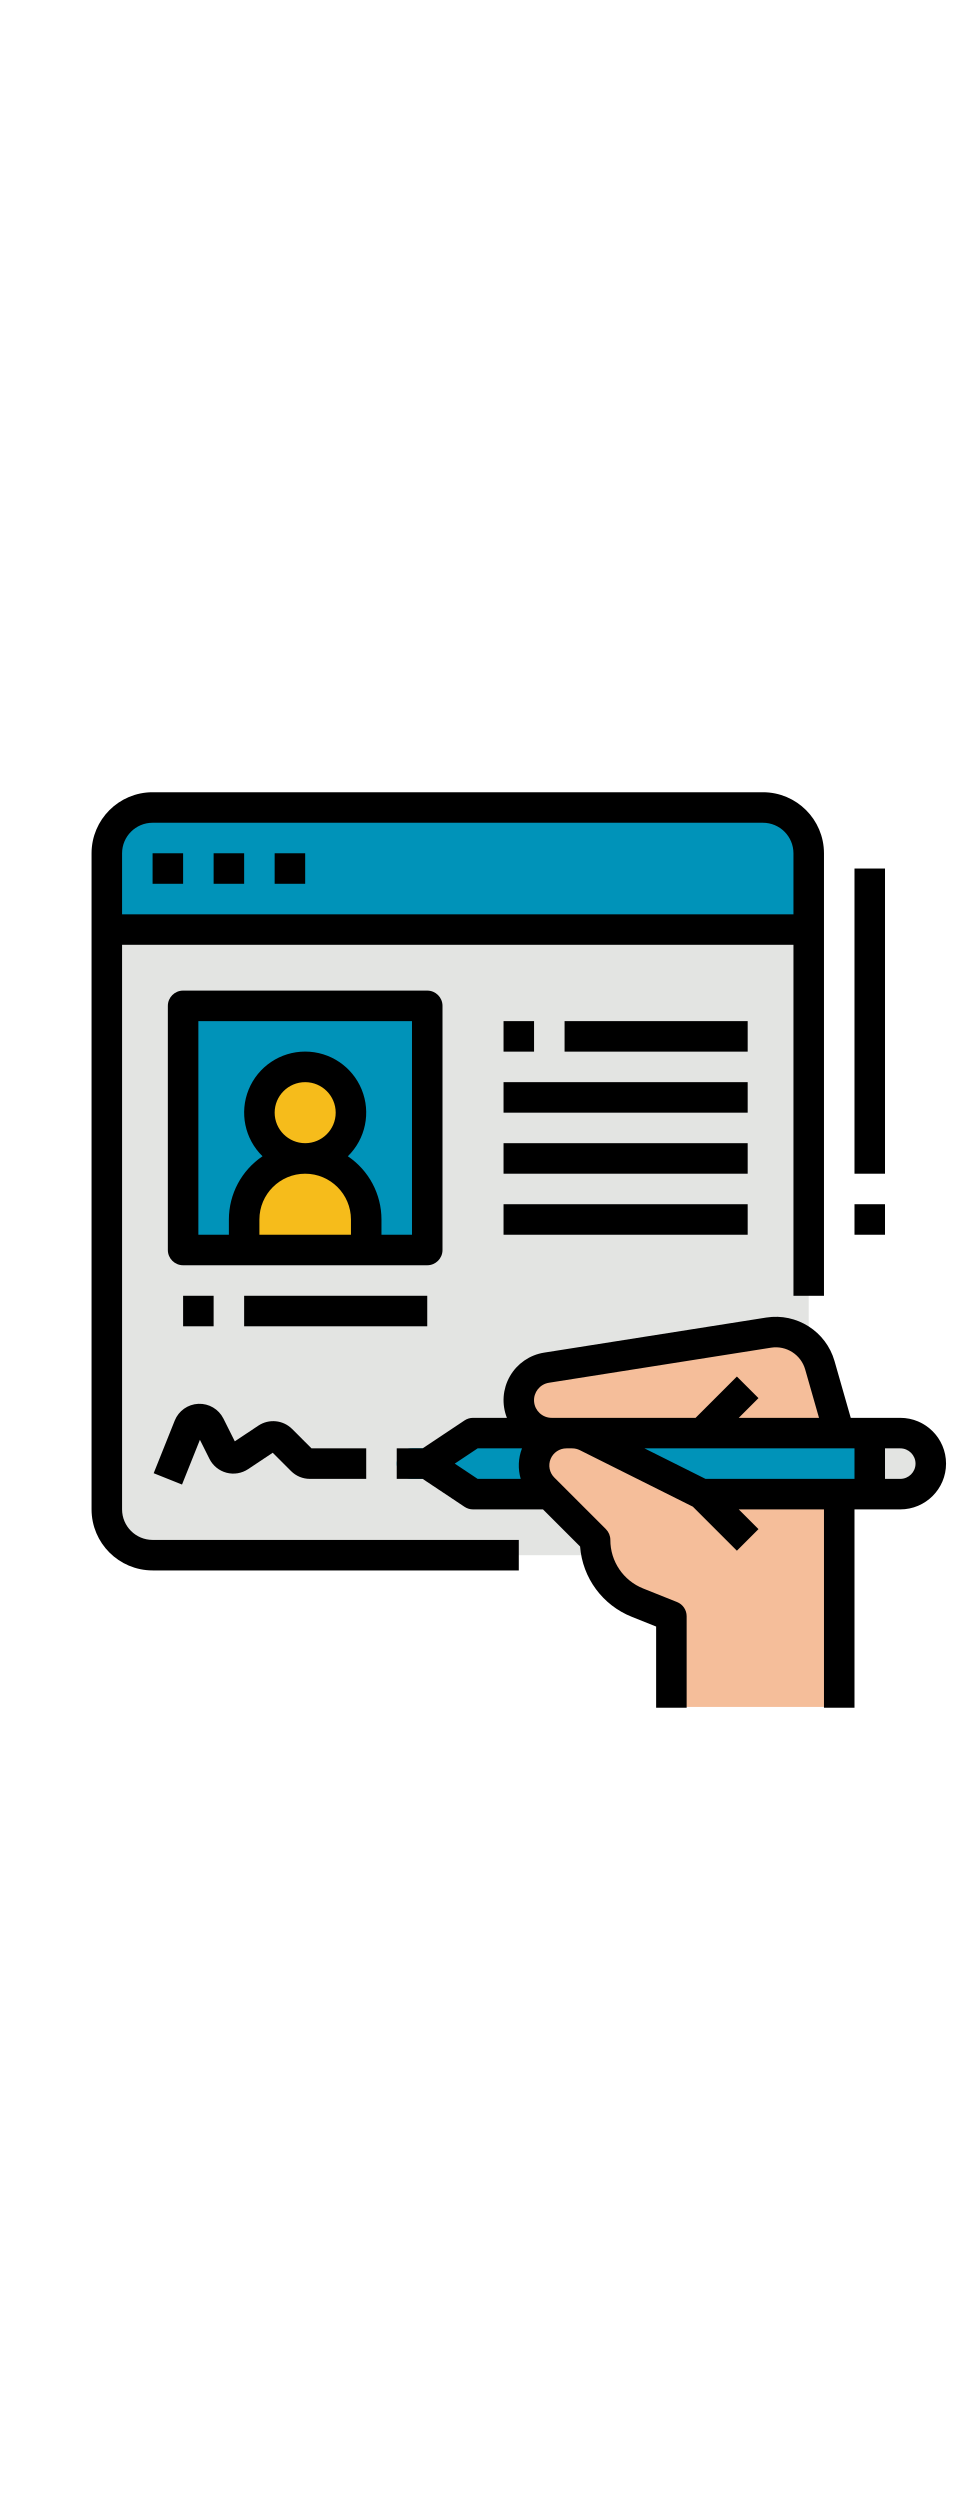
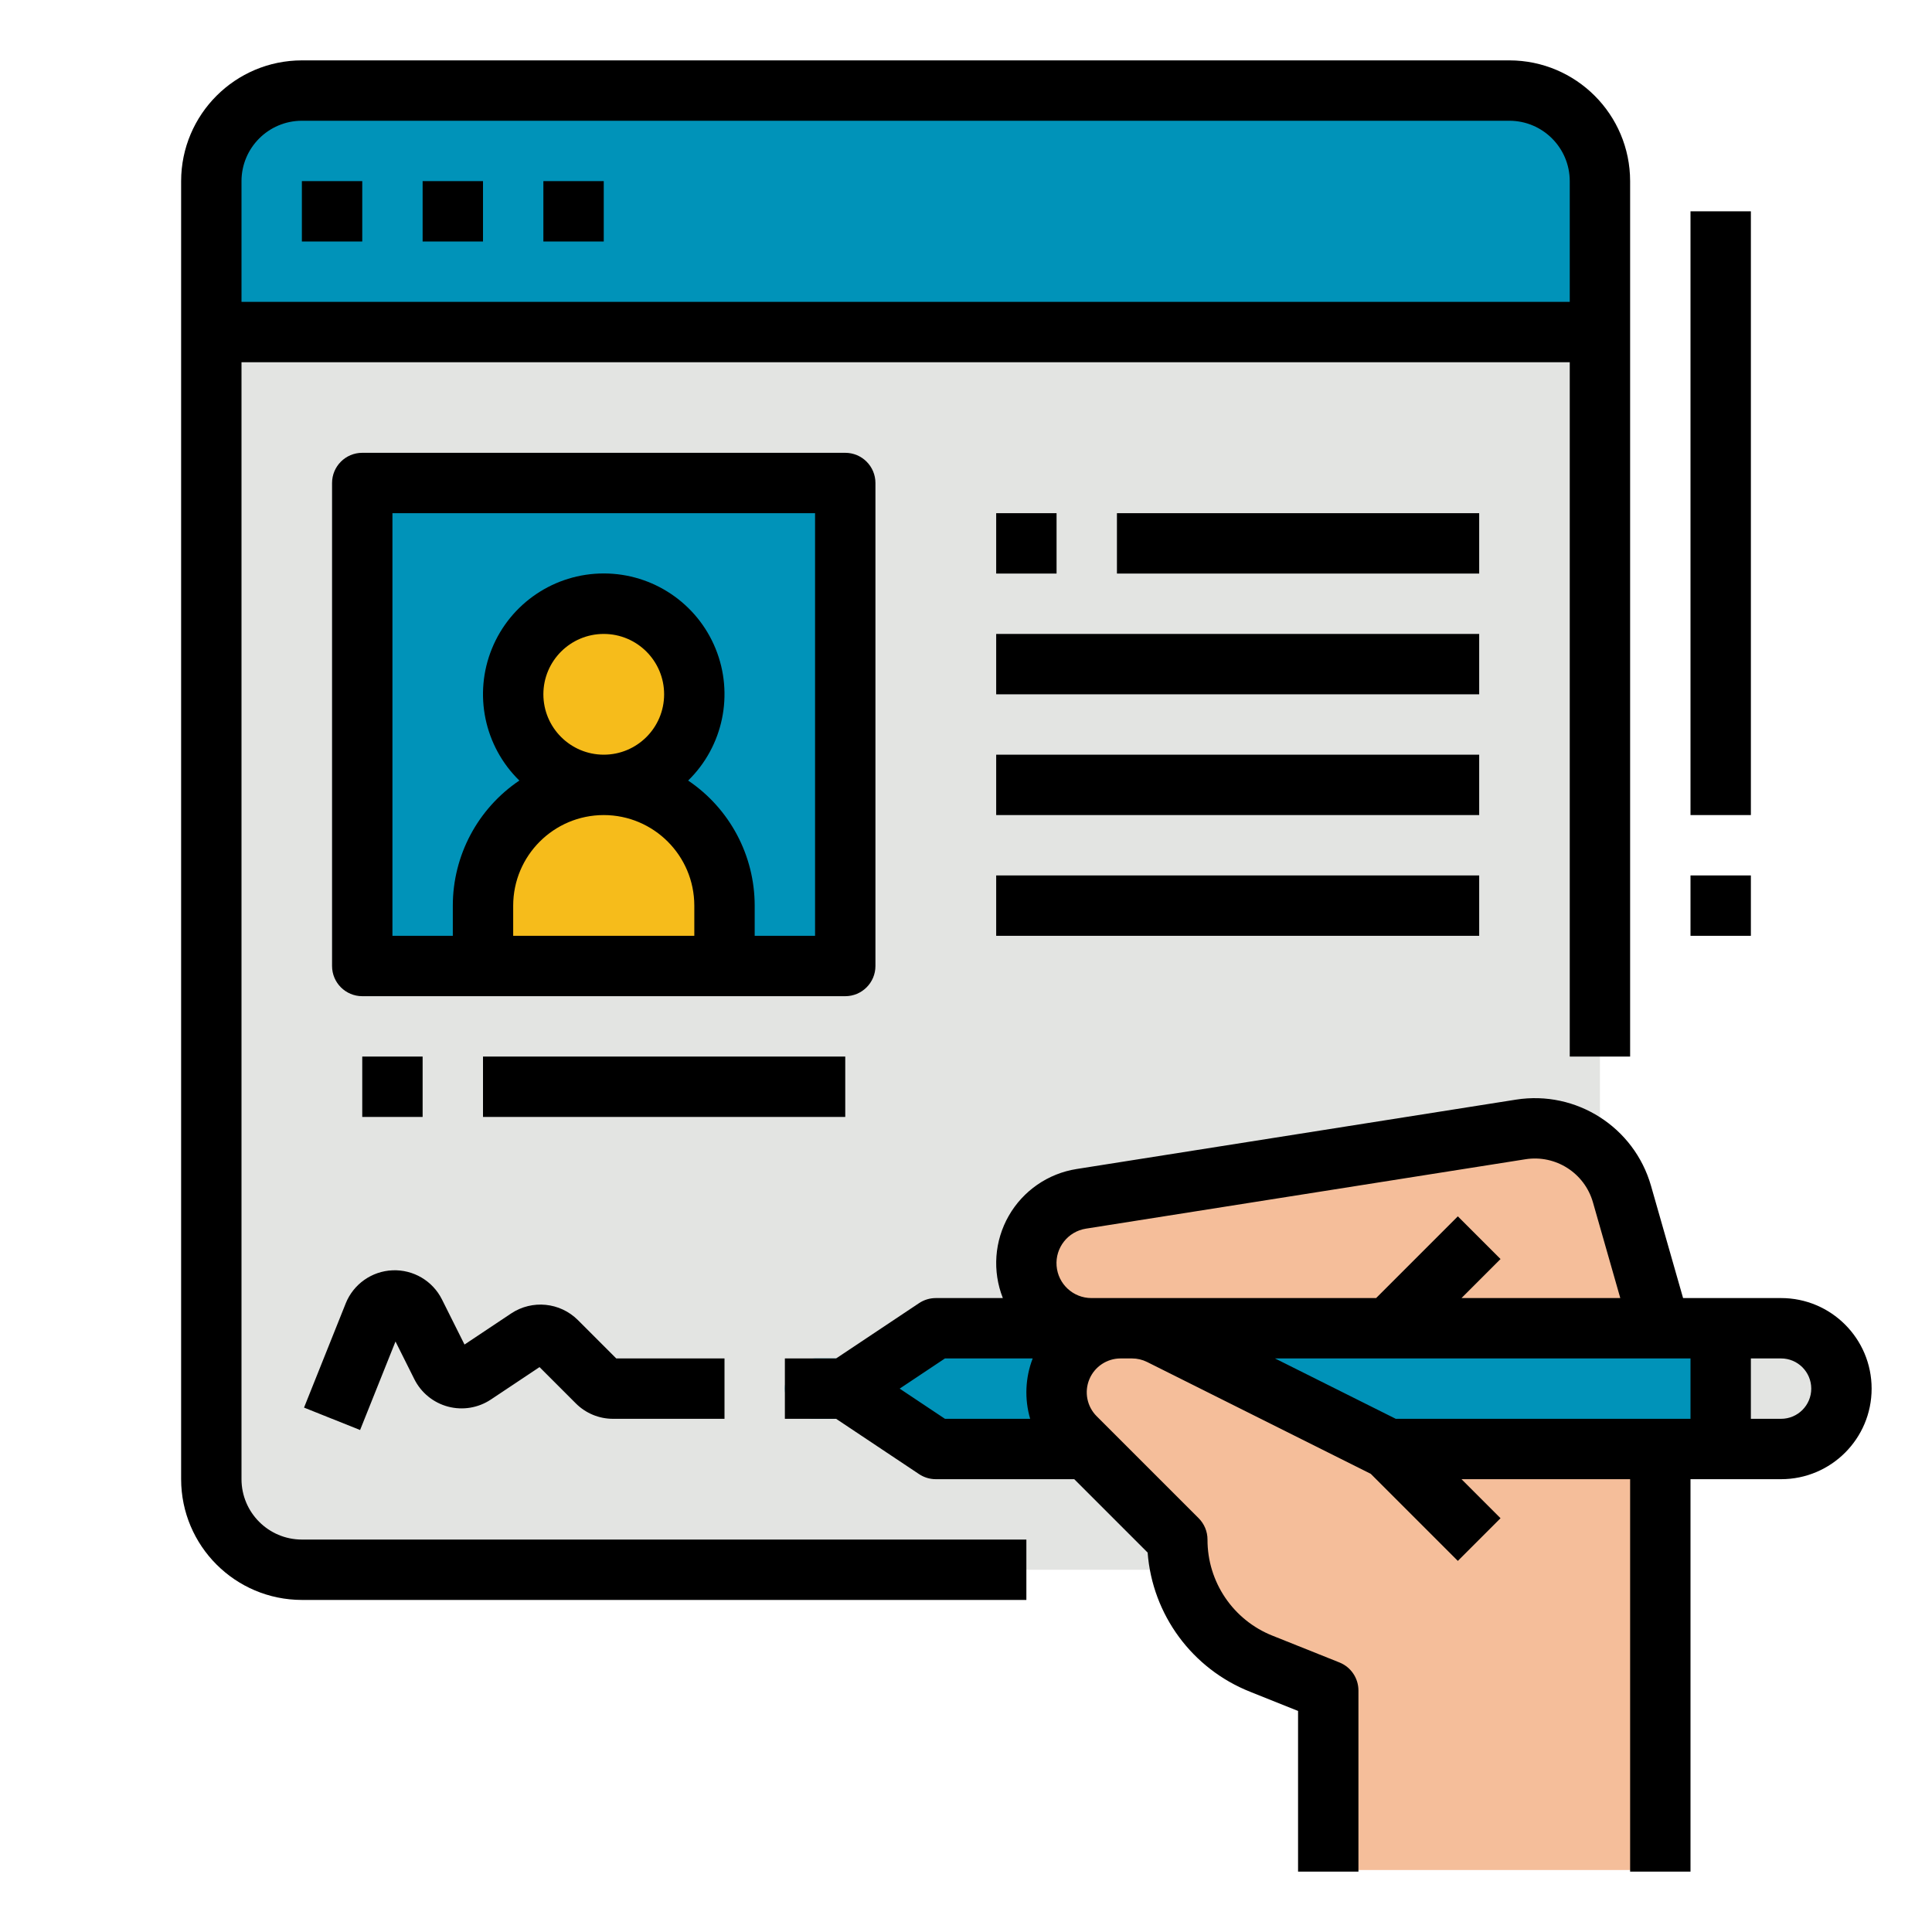
- <svg xmlns="http://www.w3.org/2000/svg" id="FilledOutline" height="512" viewBox="0 0 512 512" width="200">
+ <svg xmlns="http://www.w3.org/2000/svg" id="FilledOutline" height="512" viewBox="0 0 512 512" width="12vw">
  <rect fill="#e3e4e2" height="392" rx="24" width="368" x="56" y="24" />
  <path d="m400 24h-320a24 24 0 0 0 -24 24v40h368v-40a24 24 0 0 0 -24-24z" fill="#0093b9" />
  <path d="m440.224 495.578h-88v-144h-62.745a17.255 17.255 0 0 1 -17.255-17.255 17.255 17.255 0 0 1 14.564-17.044l116.452-18.387a24 24 0 0 1 26.82 17.113l10.164 35.573z" fill="#f5be9a" />
  <path d="m471.772 351.578h-223.548l-12.632 8.422h-19.592a8 8 0 0 0 -8 8 8 8 0 0 0 8 8h20.856l11.368 7.578h224a16 16 0 0 0 15.982-16.773c-.406-8.605-7.818-15.227-16.434-15.227z" fill="#0093b9" />
  <path d="m488.224 367.578a16 16 0 0 0 -16-16h-16v32h16a16 16 0 0 0 16-16z" fill="#e3e4e2" />
  <path d="m352.224 447.578-17.717-7.086a35.45 35.45 0 0 1 -22.283-32.914l-27.024-27.029a16.97 16.97 0 0 1 -4.971-12 16.971 16.971 0 0 1 16.971-16.971h3.023a16.972 16.972 0 0 1 7.589 1.792l60.417 30.208 24 24z" fill="#f5be9a" />
  <path d="m96 128h128v128h-128z" fill="#0093b9" />
  <circle cx="160" cy="184" fill="#f6bc1b" r="24" />
  <path d="m128 256v-16a32 32 0 0 1 32-32 32 32 0 0 1 32 32v16z" fill="#f6bc1b" />
  <path d="m64 392v-296h352v184h16v-232a32.036 32.036 0 0 0 -32-32h-320a32.036 32.036 0 0 0 -32 32v344a32.036 32.036 0 0 0 32 32h192v-16h-192a16.019 16.019 0 0 1 -16-16zm16-360h320a16.019 16.019 0 0 1 16 16v32h-352v-32a16.019 16.019 0 0 1 16-16z" />
  <path d="m80 48h16v16h-16z" />
  <path d="m112 48h16v16h-16z" />
  <path d="m144 48h16v16h-16z" />
  <path d="m472 344h-25.965l-8.507-29.772a32.036 32.036 0 0 0 -35.759-22.817l-116.453 18.389a25.239 25.239 0 0 0 -19.552 34.2h-17.764a8.005 8.005 0 0 0 -4.438 1.344l-21.984 14.656h-13.578v16h13.578l21.984 14.656a8.005 8.005 0 0 0 4.438 1.344h36.686l19.448 19.447a43.214 43.214 0 0 0 27.178 36.894l12.688 5.075v42.584h16v-48a8 8 0 0 0 -5.028-7.428l-17.718-7.087a27.315 27.315 0 0 1 -17.254-25.485 8 8 0 0 0 -2.343-5.657l-27.029-27.03a8.97 8.97 0 0 1 6.343-15.313h3.023a9.008 9.008 0 0 1 4.011.947l59.256 29.628 23.082 23.082 11.314-11.314-10.343-10.343h44.686v104h16v-104h24a24 24 0 0 0 0-48zm-233.578 24 12-8h23.251a24.994 24.994 0 0 0 -.67 16h-22.581zm58.549-24h-7.716a9.255 9.255 0 0 1 -1.443-18.4l116.453-18.387a16.007 16.007 0 0 1 17.879 11.408l7.25 25.379h-42.08l10.343-10.343-11.314-11.314-21.656 21.657zm72.918 32-32-16h110.111v16zm102.111 0h-8v-16h8a8 8 0 0 1 0 16z" />
  <path d="m232 256v-128a8 8 0 0 0 -8-8h-128a8 8 0 0 0 -8 8v128a8 8 0 0 0 8 8h128a8 8 0 0 0 8-8zm-72-40a24.028 24.028 0 0 1 24 24v8h-48v-8a24.028 24.028 0 0 1 24-24zm-16-32a16 16 0 1 1 16 16 16.019 16.019 0 0 1 -16-16zm72 64h-16v-8a39.994 39.994 0 0 0 -17.632-33.146 32 32 0 1 0 -44.736 0 39.994 39.994 0 0 0 -17.632 33.146v8h-16v-112h112z" />
  <path d="m128 280h96v16h-96z" />
  <path d="m96 280h16v16h-16z" />
  <path d="m296 136h96v16h-96z" />
  <path d="m264 168h128v16h-128z" />
  <path d="m264 200h128v16h-128z" />
  <path d="m264 232h128v16h-128z" />
  <path d="m264 136h16v16h-16z" />
  <path d="m448 56h16v160h-16z" />
  <path d="m448 232h16v16h-16z" />
  <path d="m91.61 345.435-11.038 27.594 14.856 5.942 9.384-23.459 4.993 9.987a14 14 0 0 0 20.288 5.387l12.887-8.592 9.605 9.605a13.907 13.907 0 0 0 9.9 4.1h29.515v-15.999h-28.687l-10.177-10.179a14.037 14.037 0 0 0 -17.666-1.749l-12.37 8.244-5.972-11.944a14 14 0 0 0 -25.521 1.063z" />
</svg>
